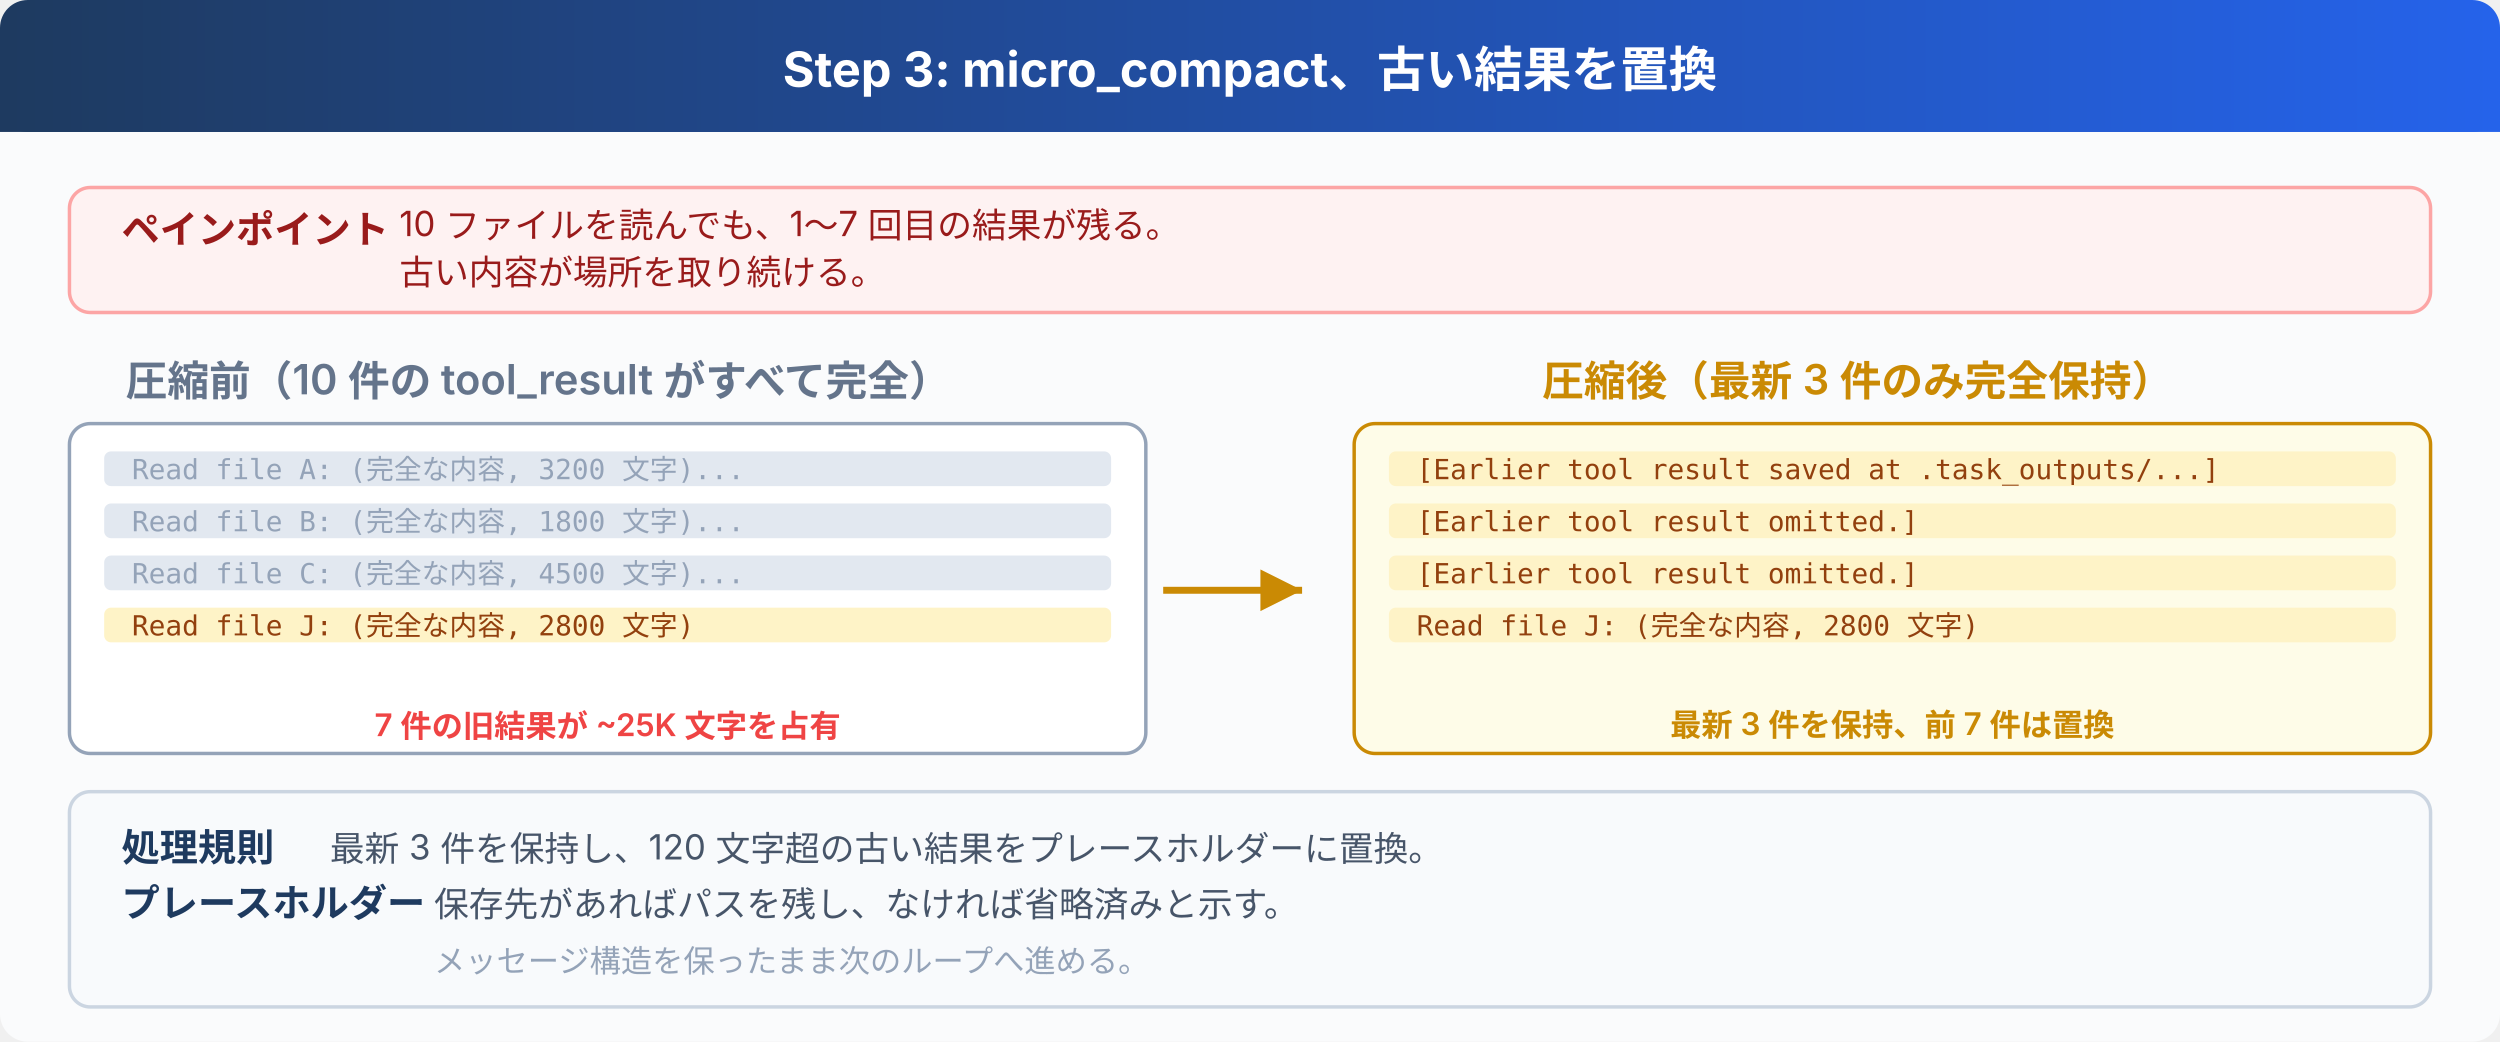
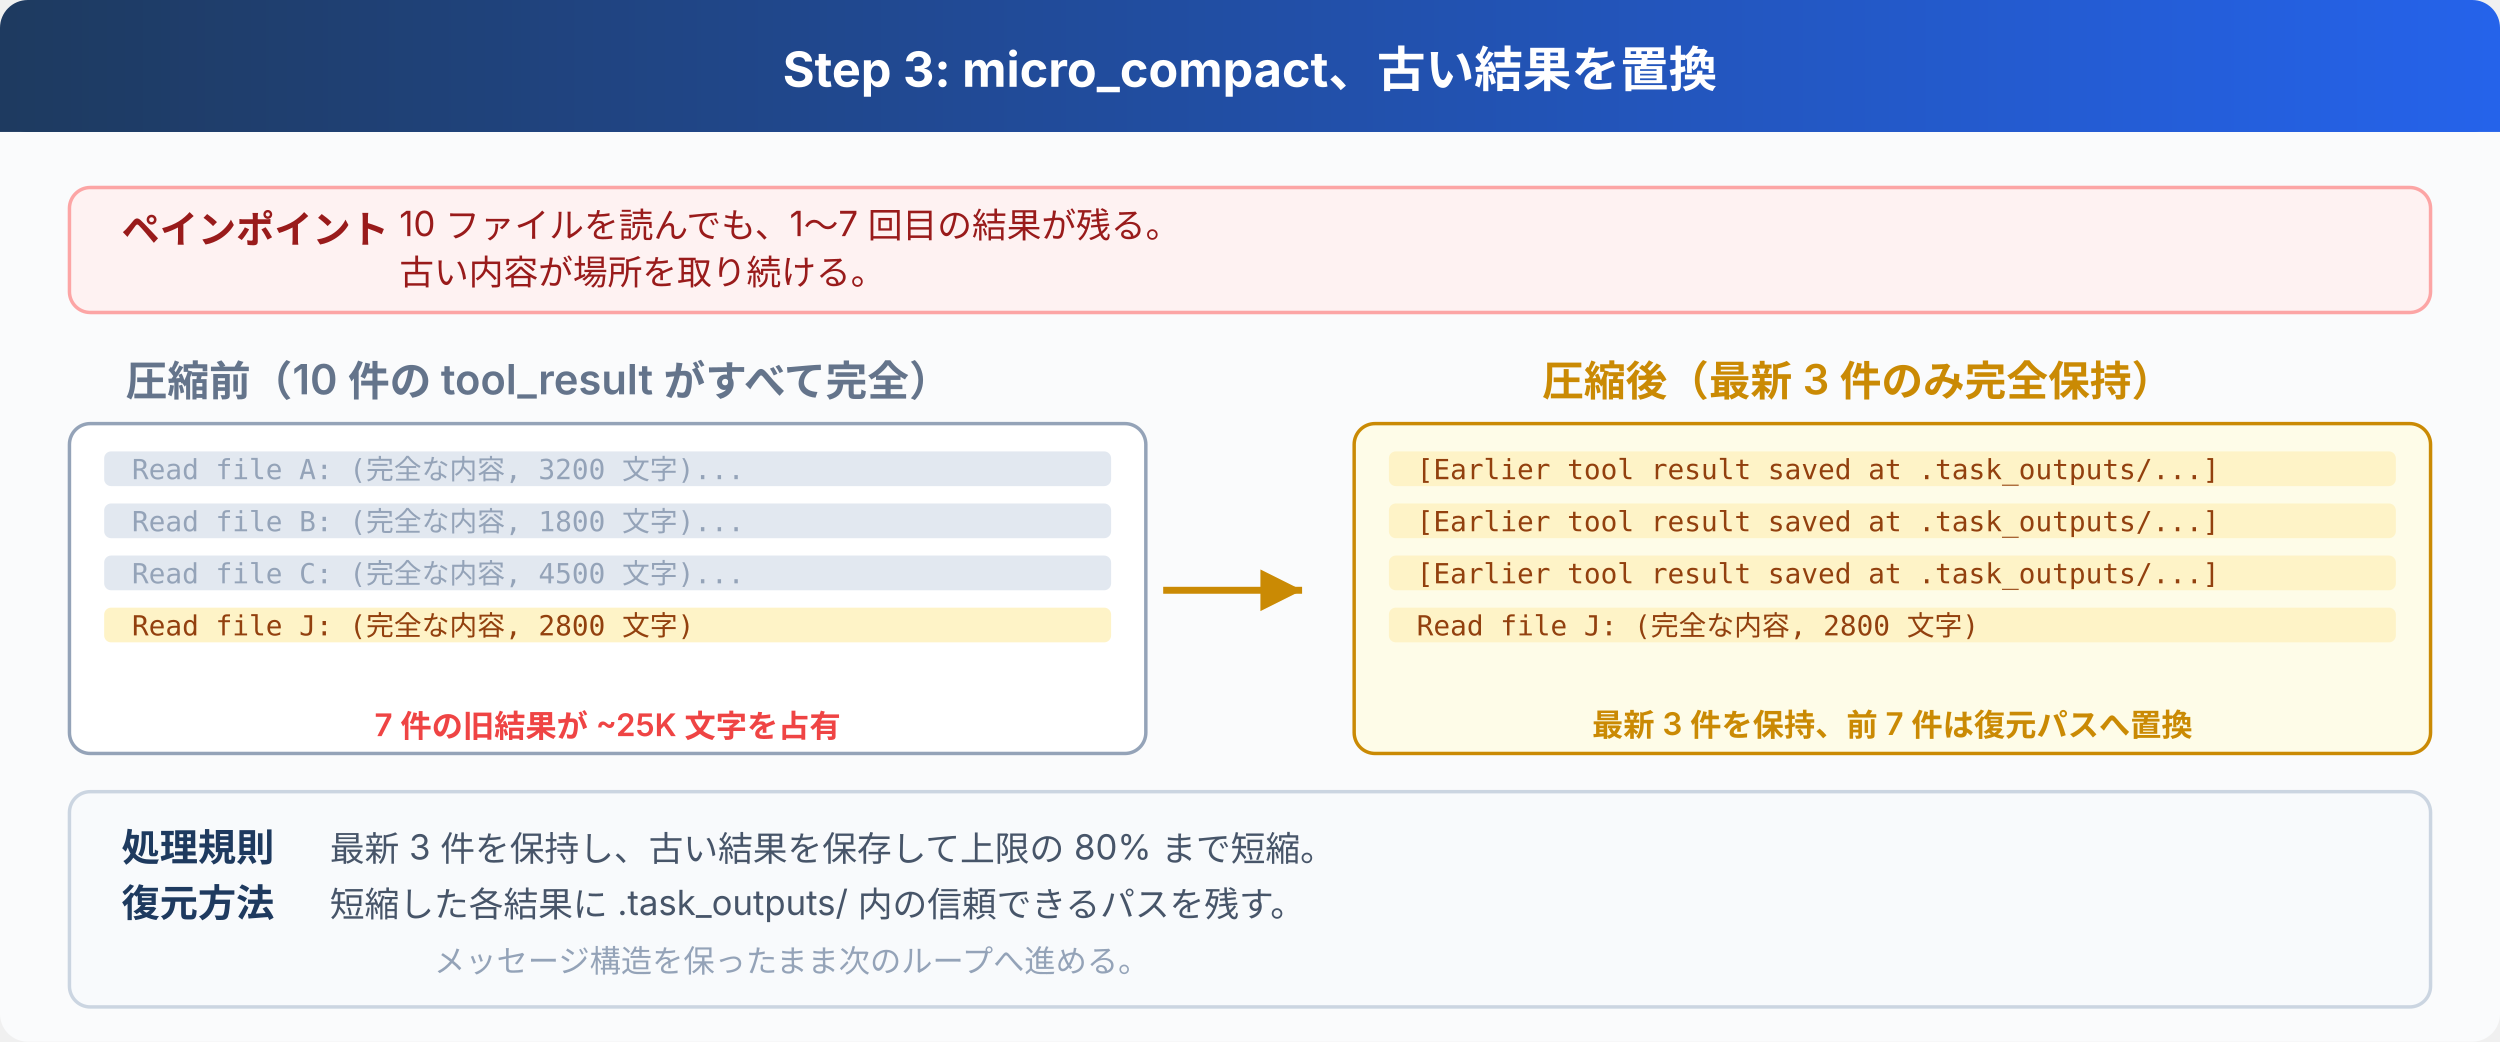
<svg xmlns="http://www.w3.org/2000/svg" viewBox="0 0 720 300" font-family="system-ui, -apple-system, sans-serif">
  <defs>
    <linearGradient id="header" x1="0" y1="0" x2="1" y2="0">
      <stop offset="0%" stop-color="#1e3a5f" />
      <stop offset="100%" stop-color="#2563eb" />
    </linearGradient>
    <marker id="arrow" viewBox="0 0 10 10" refX="10" refY="5" markerWidth="6" markerHeight="6" orient="auto-start-reverse">
      <path d="M 0 0 L 10 5 L 0 10 z" fill="#ca8a04" />
    </marker>
  </defs>
  <rect width="720" height="300" fill="#fafbfc" rx="8" />
  <rect x="0" y="0" width="720" height="38" fill="url(#header)" rx="8" />
  <rect x="0" y="30" width="720" height="8" fill="url(#header)" />
  <text x="360" y="25" fill="#fff" font-size="14" font-weight="700" text-anchor="middle">Step 3: micro_compact、古い結果を置換</text>
  <rect x="20" y="54" width="680" height="36" rx="6" fill="#fef2f2" stroke="#fca5a5" stroke-width="1" />
  <text x="35" y="70" fill="#991b1b" font-size="11" font-weight="600">ペインポイント</text>
  <text x="115" y="68" fill="#991b1b" font-size="10">10 ファイルを読んでも、1〜7 回目の結果が残る。</text>
  <text x="115" y="82" fill="#991b1b" font-size="10">古い内容が場所を取り続ける。</text>
  <text x="155" y="114" fill="#64748b" font-size="12" font-weight="600" text-anchor="middle">圧縮前（10 件の tool_result がすべて完全）</text>
  <rect x="20" y="122" width="310" height="95" rx="6" fill="#fff" stroke="#94a3b8" stroke-width="1" />
  <rect x="30" y="130" width="290" height="10" rx="2" fill="#e2e8f0" />
  <text x="38" y="138" fill="#94a3b8" font-size="8" font-family="monospace">Read file A: (完全な内容, 3200 文字)...</text>
  <rect x="30" y="145" width="290" height="10" rx="2" fill="#e2e8f0" />
  <text x="38" y="153" fill="#94a3b8" font-size="8" font-family="monospace">Read file B: (完全な内容, 1800 文字)...</text>
  <rect x="30" y="160" width="290" height="10" rx="2" fill="#e2e8f0" />
  <text x="38" y="168" fill="#94a3b8" font-size="8" font-family="monospace">Read file C: (完全な内容, 4500 文字)...</text>
  <rect x="30" y="175" width="290" height="10" rx="2" fill="#fef3c7" />
  <text x="38" y="183" fill="#92400e" font-size="8" font-family="monospace">Read file J: (完全な内容, 2800 文字)</text>
  <text x="175" y="212" fill="#ef4444" font-size="9" font-weight="600" text-anchor="middle">7 件の旧結果が ~25K 文字を占有</text>
  <line x1="335" y1="170" x2="375" y2="170" stroke="#ca8a04" stroke-width="2" marker-end="url(#arrow)" />
  <text x="535" y="114" fill="#ca8a04" font-size="12" font-weight="600" text-anchor="middle">圧縮後（最新 3 件のみ完全保持）</text>
  <rect x="390" y="122" width="310" height="95" rx="6" fill="#fefce8" stroke="#ca8a04" stroke-width="1" />
  <rect x="400" y="130" width="290" height="10" rx="2" fill="#fef3c7" />
  <text x="408" y="138" fill="#92400e" font-size="8" font-family="monospace">[Earlier tool result saved at .task_outputs/...]</text>
  <rect x="400" y="145" width="290" height="10" rx="2" fill="#fef3c7" />
-   <text x="408" y="153" fill="#92400e" font-size="8" font-family="monospace">[Earlier tool result omitted.]</text>
+   <text x="408" y="153" fill="#92400e" font-size="8" font-family="monospace">[Earlier tool result saved at .task_outputs/...]</text>
  <rect x="400" y="160" width="290" height="10" rx="2" fill="#fef3c7" />
-   <text x="408" y="168" fill="#92400e" font-size="8" font-family="monospace">[Earlier tool result omitted.]</text>
+   <text x="408" y="168" fill="#92400e" font-size="8" font-family="monospace">[Earlier tool result saved at .task_outputs/...]</text>
  <rect x="400" y="175" width="290" height="10" rx="2" fill="#fef3c7" />
  <text x="408" y="183" fill="#92400e" font-size="8" font-family="monospace">Read file J: (完全な内容, 2800 文字)</text>
-   <text x="545" y="212" fill="#ca8a04" font-size="9" font-weight="600" text-anchor="middle">最新 3 件を保持、前 7 件は置換</text>
+   <text x="545" y="212" fill="#ca8a04" font-size="9" font-weight="600" text-anchor="middle">最新 3 件を保持、前 7 件は復元パスへ置換</text>
  <rect x="20" y="228" width="680" height="62" rx="6" fill="#f8fafc" stroke="#cbd5e1" stroke-width="1" />
  <text x="35" y="248" fill="#1e3a5f" font-size="11" font-weight="600">処理規則</text>
-   <text x="95" y="248" fill="#475569" font-size="10">最新 3 件を保持し、120 文字超の古い結果をプレースホルダーに置換。</text>
-   <text x="35" y="264" fill="#1e3a5f" font-size="11" font-weight="600">プレースホルダー</text>
-   <text x="125" y="264" fill="#475569" font-size="10">保存先があればパスを残し、なければ省略済みと示す。</text>
+   <text x="95" y="248" fill="#475569" font-size="10">最新 3 件を保持し、古い結果を保存して上限の 80% まで短縮。</text>
+   <text x="35" y="264" fill="#1e3a5f" font-size="11" font-weight="600">復元方法</text>
+   <text x="95" y="264" fill="#475569" font-size="10">短縮した各結果に .task_outputs/ 内の信頼できるパスを残す。</text>
  <text x="125" y="280" fill="#94a3b8" font-size="9">メッセージ構造を保ったまま次のループへ進める。</text>
</svg>
